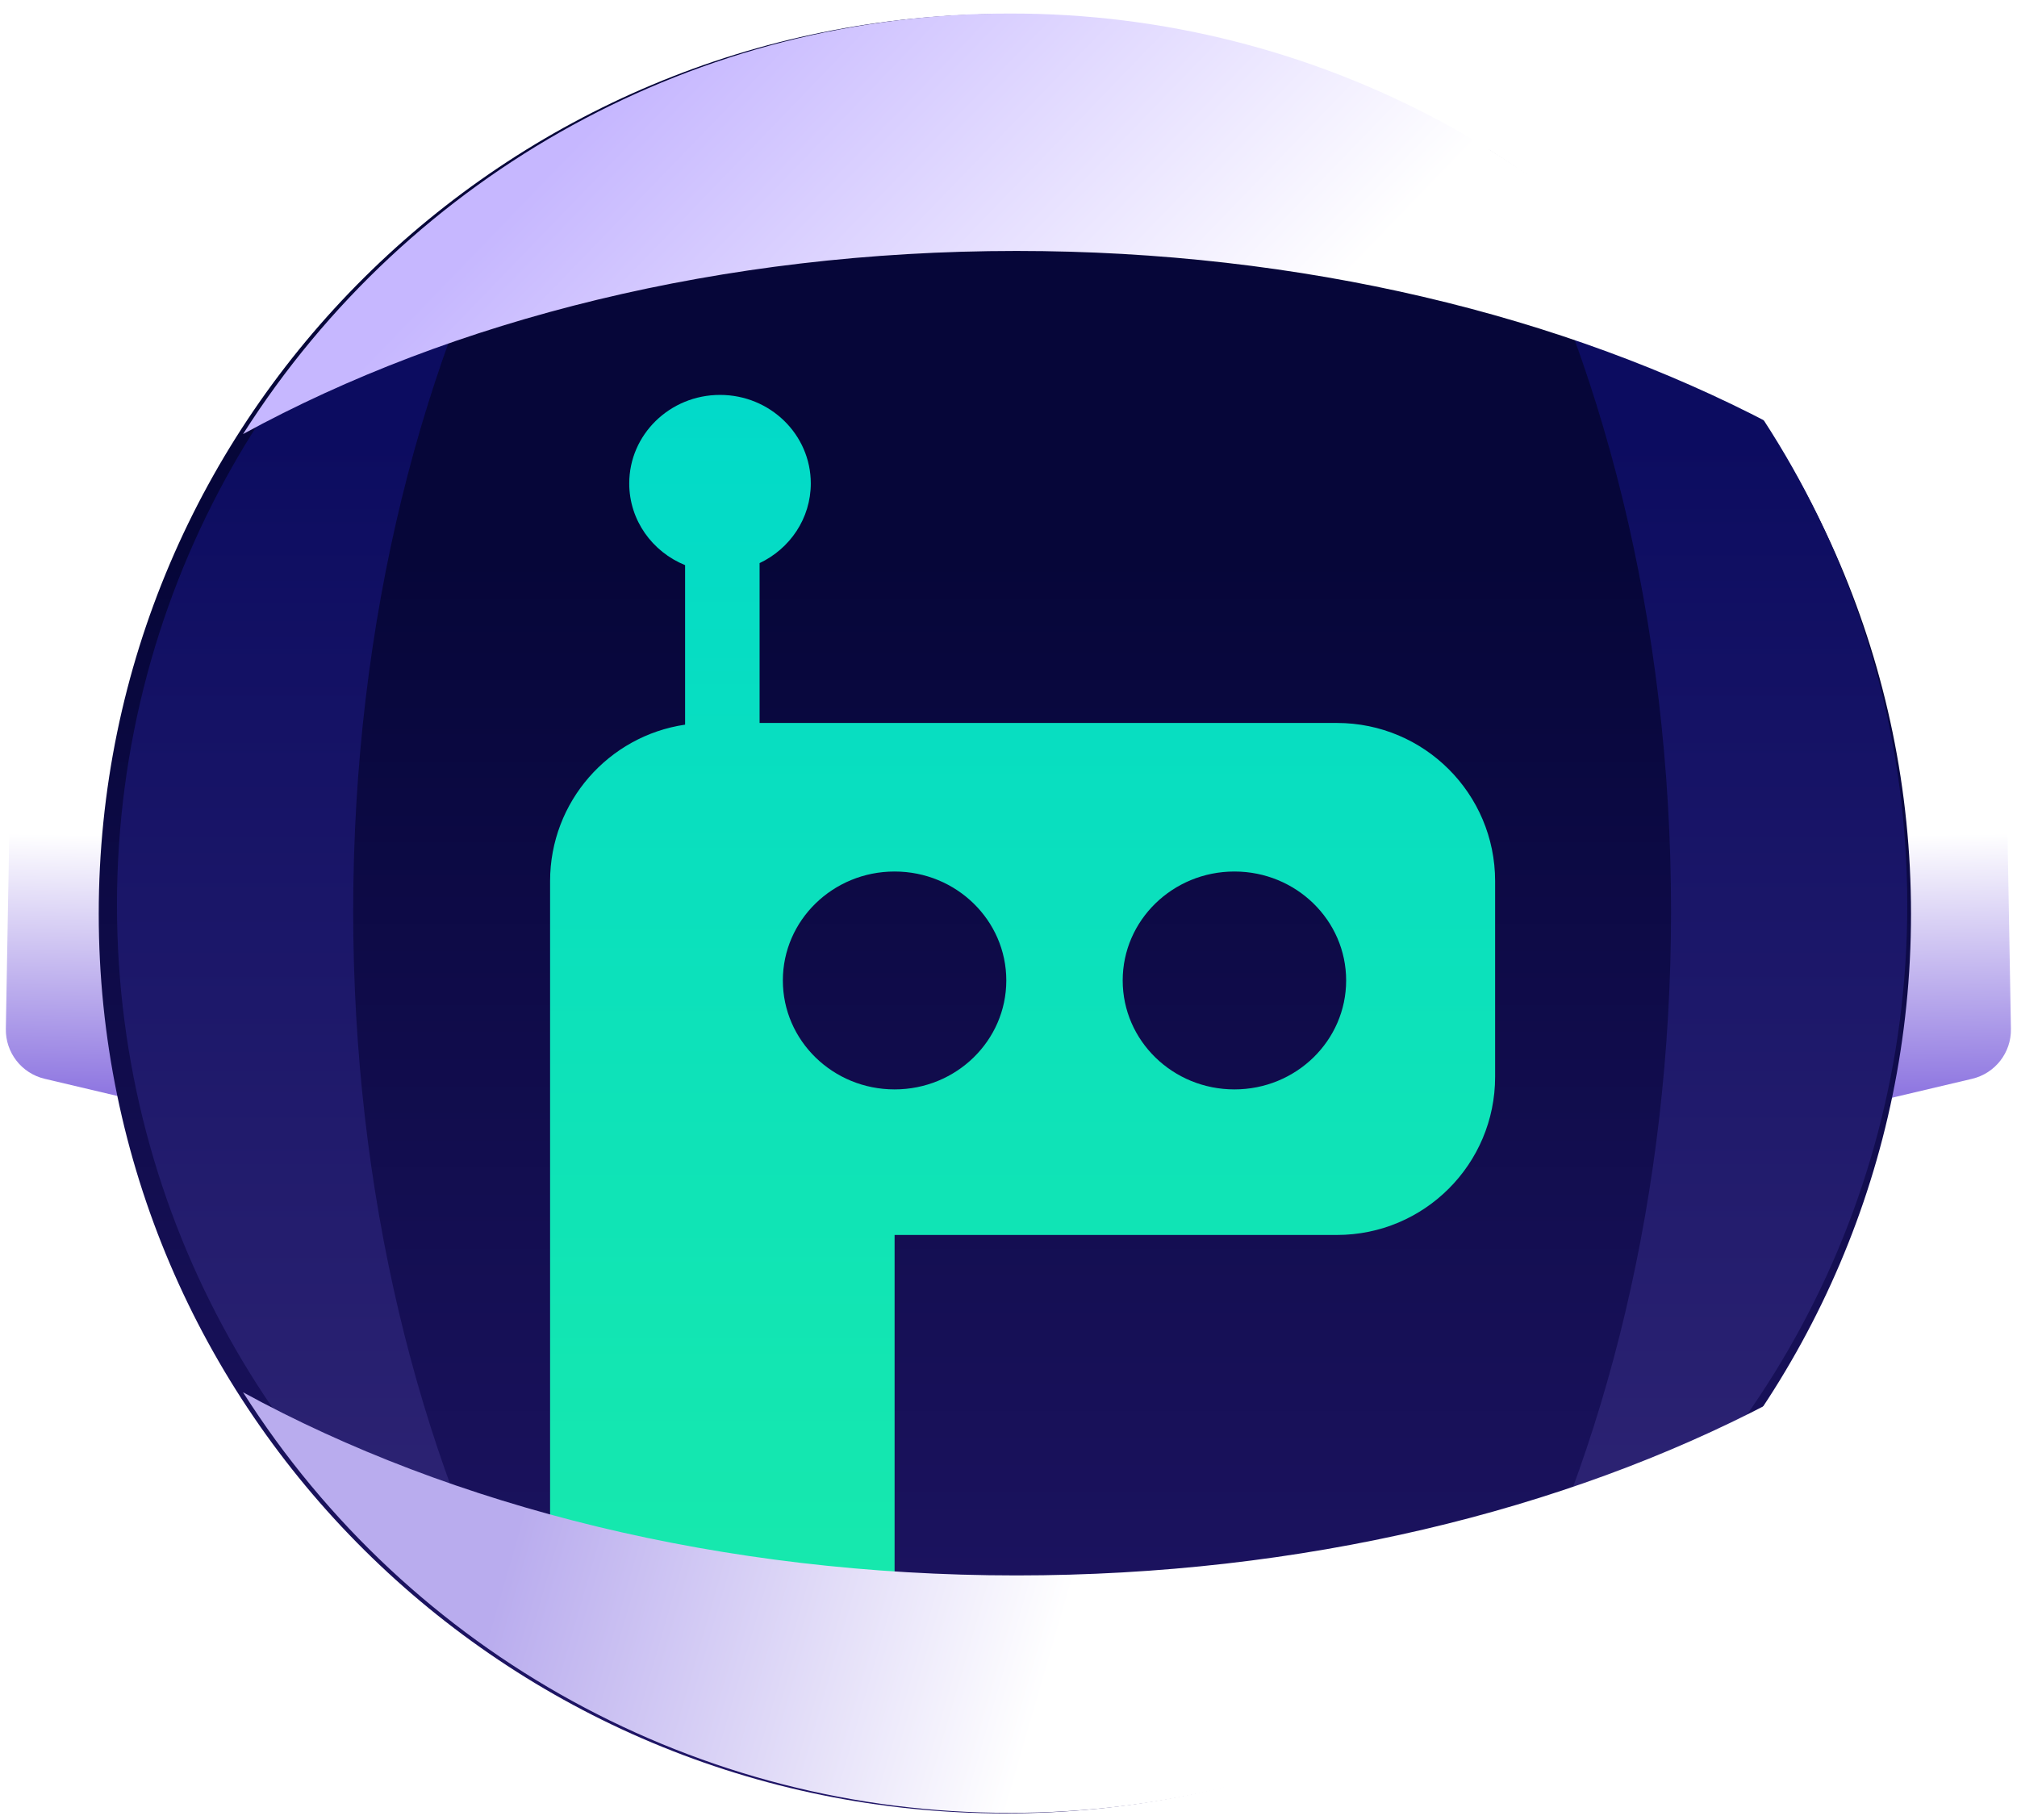
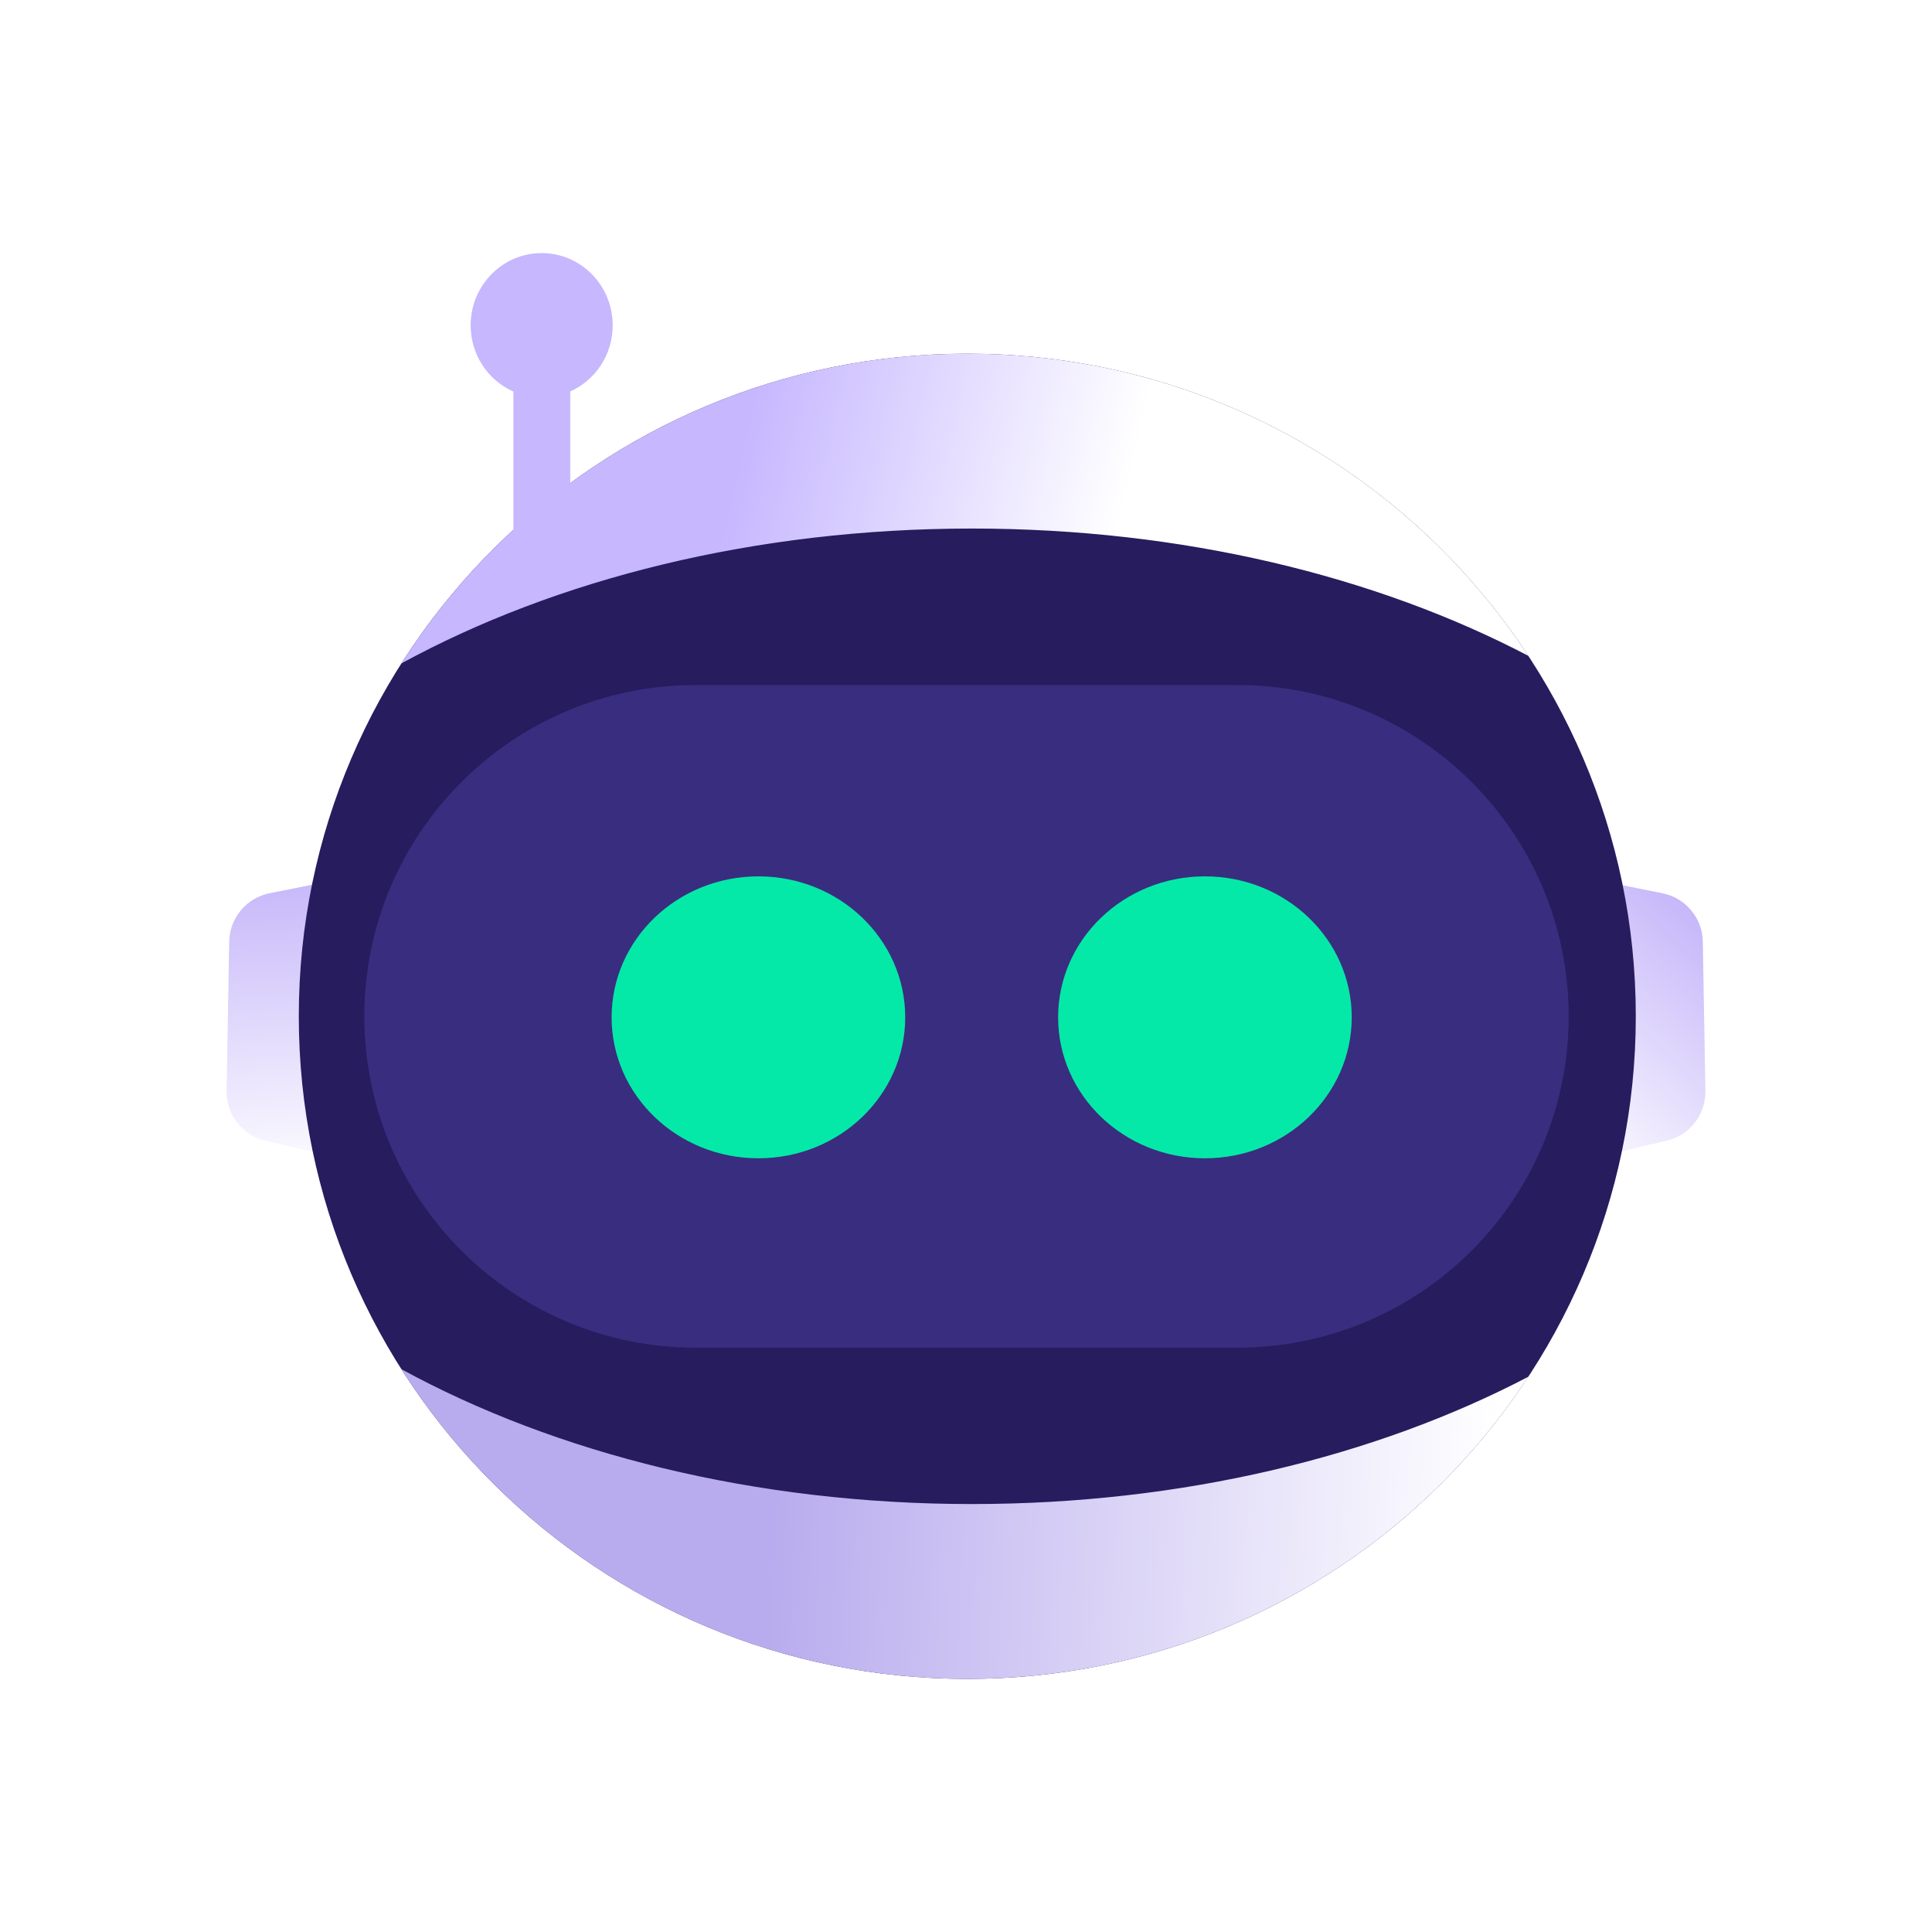
- <svg xmlns="http://www.w3.org/2000/svg" width="143" height="129" viewBox="0 0 143 129">
+ <svg xmlns="http://www.w3.org/2000/svg" width="687px" height="687px" viewBox="0 0 687 687" version="1.1">
  <defs>
-     <linearGradient id="a" x1="32.197%" x2="89.656%" y1="81.075%" y2="81.075%">
-       <stop offset="0%" stop-color="#FFF" />
-       <stop offset="100%" stop-color="#8F77E1" />
+     <linearGradient x1="100%" y1="50%" x2="-25.296%" y2="-34.093%" id="linearGradient-1">
+       <stop stop-color="#FFFFFF" offset="0%" />
+       <stop stop-color="#A38BF6" offset="100%" />
    </linearGradient>
-     <linearGradient id="b" x1="50%" x2="50%" y1="30.503%" y2="124.067%">
-       <stop offset="0%" stop-color="#060639" />
-       <stop offset="100%" stop-color="#291B78" />
+     <linearGradient x1="100%" y1="50%" x2="-51.991%" y2="40.996%" id="linearGradient-2">
+       <stop stop-color="#FFFFFF" offset="0%" />
+       <stop stop-color="#A38BF6" offset="100%" />
    </linearGradient>
-     <linearGradient id="c" x1="124.661%" x2="19.359%" y1="52.544%" y2="52.544%">
-       <stop offset="0%" stop-color="#3C2E7C" />
-       <stop offset="100%" stop-color="#0C0C60" />
+     <linearGradient x1="29.118%" y1="45.894%" x2="64.209%" y2="48.121%" id="linearGradient-3">
+       <stop stop-color="#C6B7FF" offset="0%" />
+       <stop stop-color="#FFFFFF" offset="100%" />
    </linearGradient>
-     <linearGradient id="d" x1="50%" x2="50%" y1="0%" y2="100%">
-       <stop offset="0%" stop-color="#02DAC9" />
-       <stop offset="100%" stop-color="#1AEBA8" />
-     </linearGradient>
-     <linearGradient id="e" x1="34.951%" x2="60.24%" y1="-4.351%" y2="25.128%">
-       <stop offset="0%" stop-color="#C6B7FF" />
-       <stop offset="100%" stop-color="#FFF" />
-     </linearGradient>
-     <linearGradient id="f" x1="18.72%" x2="52.514%" y1="19.057%" y2="7.236%">
-       <stop offset="0%" stop-color="#B9ACEE" />
-       <stop offset="100%" stop-color="#FFF" />
+     <linearGradient x1="32.888%" y1="46.982%" x2="96.969%" y2="46.223%" id="linearGradient-4">
+       <stop stop-color="#B9ACEE" offset="0%" />
+       <stop stop-color="#FFFFFF" offset="100%" />
    </linearGradient>
  </defs>
-   <g fill="none" fill-rule="evenodd">
-     <path fill="url(#a)" d="M123.067 53.784l16.416-.002c1.68 0 3.132 1.17 3.49 2.811l4.247 19.495-31.894.004 4.253-19.498a3.571 3.571 0 0 1 3.488-2.81z" transform="rotate(89 131.273 64.937)" />
-     <path fill="url(#a)" d="M3.505 53.784l16.415-.002c1.68 0 3.132 1.17 3.49 2.811l4.247 19.495-31.893.004L.016 56.594a3.571 3.571 0 0 1 3.489-2.81z" transform="scale(-1 1) rotate(89 0 53.02)" />
-     <ellipse cx="71.243" cy="64.787" fill="url(#b)" rx="64.243" ry="63.788" />
-     <path fill="url(#c)" d="M70.95 127.393zM18.429 30.14C29.63 12.316 49.43.474 71.988.474c22.25 0 41.817 11.521 53.097 28.94-14.399-7.626-32.716-12.193-52.658-12.193-20.566 0-39.405 4.857-54 12.92z" transform="rotate(90 71.756 63.938)" />
-     <path fill="url(#c)" d="M70.95 127.393zM18.429 30.14C29.63 12.316 49.43.474 71.988.474c22.25 0 41.817 11.521 53.097 28.94-14.399-7.626-32.716-12.193-52.658-12.193-20.566 0-39.405 4.857-54 12.92z" transform="matrix(0 1 1 0 7.819 -7.819)" />
-     <path fill="url(#d)" d="M53.852 51.26h40.932C100.98 51.26 106 56.28 106 62.475v13.871c0 6.195-5.021 11.216-11.216 11.216h-31.36V127L39 117.266v-54.79c0-5.636 4.157-10.301 9.571-11.096V40.07c-2.325-.945-3.96-3.183-3.96-5.794 0-3.466 2.881-6.276 6.436-6.276 3.554 0 6.436 2.81 6.436 6.276 0 2.485-1.482 4.633-3.63 5.65V51.26zm9.572 25.982c4.374 0 7.92-3.459 7.92-7.725 0-4.265-3.546-7.724-7.92-7.724-4.375 0-7.922 3.459-7.922 7.724 0 4.266 3.547 7.725 7.922 7.725zm24.093 0c4.375 0 7.921-3.459 7.921-7.725 0-4.265-3.546-7.724-7.92-7.724-4.376 0-7.922 3.459-7.922 7.724 0 4.266 3.546 7.725 7.921 7.725z" />
-     <path fill="url(#e)" d="M70.563 128.527zm-53.332-97.75A64.303 64.303 0 0 1 71.616.96a64.303 64.303 0 0 1 53.915 29.088c-14.62-7.666-33.22-12.255-53.469-12.255-20.883 0-40.012 4.881-54.83 12.984z" />
-     <path fill="url(#f)" d="M70.563 128.527zm-53.332-97.75A64.303 64.303 0 0 1 71.616.96a64.303 64.303 0 0 1 53.915 29.088c-14.62-7.666-33.22-12.255-53.469-12.255-20.883 0-40.012 4.881-54.83 12.984z" transform="matrix(1 0 0 -1 0 129.495)" />
+   <g id="TybeDB-Cosmos-Bot---colored----transparent-bg---687x687" stroke="none" stroke-width="1" fill="none" fill-rule="evenodd">
+     <g id="logo" transform="translate(80, 90)">
+       <g id="space-logo" transform="translate(0, 35.76699)">
+         <path d="M458.174,195.049 L511.246,195.041 C519.657,195.039 526.931,200.901 528.719,209.12 L543.606,277.574 L543.606,277.574 L425.797,277.592 L440.708,209.123 C442.497,200.908 449.767,195.05 458.174,195.049 Z" id="Rectangle" fill="url(#linearGradient-1)" transform="translate(484.7015, 236.3151) rotate(89) translate(-484.7015, -236.3151) " />
+         <path d="M15.771,195.049 L68.843,195.041 C77.254,195.039 84.528,200.901 86.316,209.12 L101.203,277.574 L101.203,277.574 L-16.606,277.592 L-1.695,209.123 C0.094,200.908 7.364,195.05 15.771,195.049 Z" id="Rectangle-Copy-2" fill="url(#linearGradient-2)" transform="translate(42.29848, 236.3151) scale(-1, 1) rotate(89) translate(-42.29848, -236.3151) " />
+         <ellipse id="Oval" fill="#261C5E" cx="263.961" cy="235.617" rx="237.711" ry="235.617" />
+         <path d="M263.961,0 C347.555,0 421.071,42.769 463.45,107.436 C409.349,79.127 340.532,62.177 265.612,62.177 C188.339,62.177 117.558,80.209 62.725,110.14 C104.813,43.965 179.207,0 263.961,0 Z" id="Combined-Shape" fill="url(#linearGradient-3)" />
+         <path d="M263.961,361.094 C347.555,361.094 421.071,403.863 463.45,468.53 C409.349,440.221 340.532,423.27 265.612,423.27 C188.339,423.27 117.558,441.302 62.725,471.234 C104.813,405.058 179.207,361.094 263.961,361.094 Z" id="Combined-Shape-Copy" fill="url(#linearGradient-4)" transform="translate(263.0886, 416.1634) scale(1, -1) translate(-263.0886, -416.1634) " />
+         <g id="Group" transform="translate(326.8491, 94.90109)" />
+       </g>
+       <g id="Group-2" transform="translate(49.55005, 153.5877)">
+         <rect id="Rectangle" fill="#392D7F" x="0" y="0" width="428.262" height="235.641" rx="117.821" />
+         <ellipse id="Oval" fill="#05E9A8" cx="140.135" cy="118.162" rx="52.2" ry="50.127" />
+         <ellipse id="Oval-Copy" fill="#05E9A8" cx="298.911" cy="118.162" rx="52.2" ry="50.127" />
+       </g>
+       <path d="M112.615,0 C126.562,0 137.869,11.496 137.869,25.678 C137.869,36.185 131.662,45.219 122.772,49.194 L122.773,107.301 L102.569,107.301 L102.568,49.243 C93.619,45.294 87.36,36.229 87.36,25.678 C87.36,11.496 98.667,0 112.615,0 Z" id="Combined-Shape-Copy-16" fill="#C6B7FF" />
+     </g>
  </g>
</svg>
